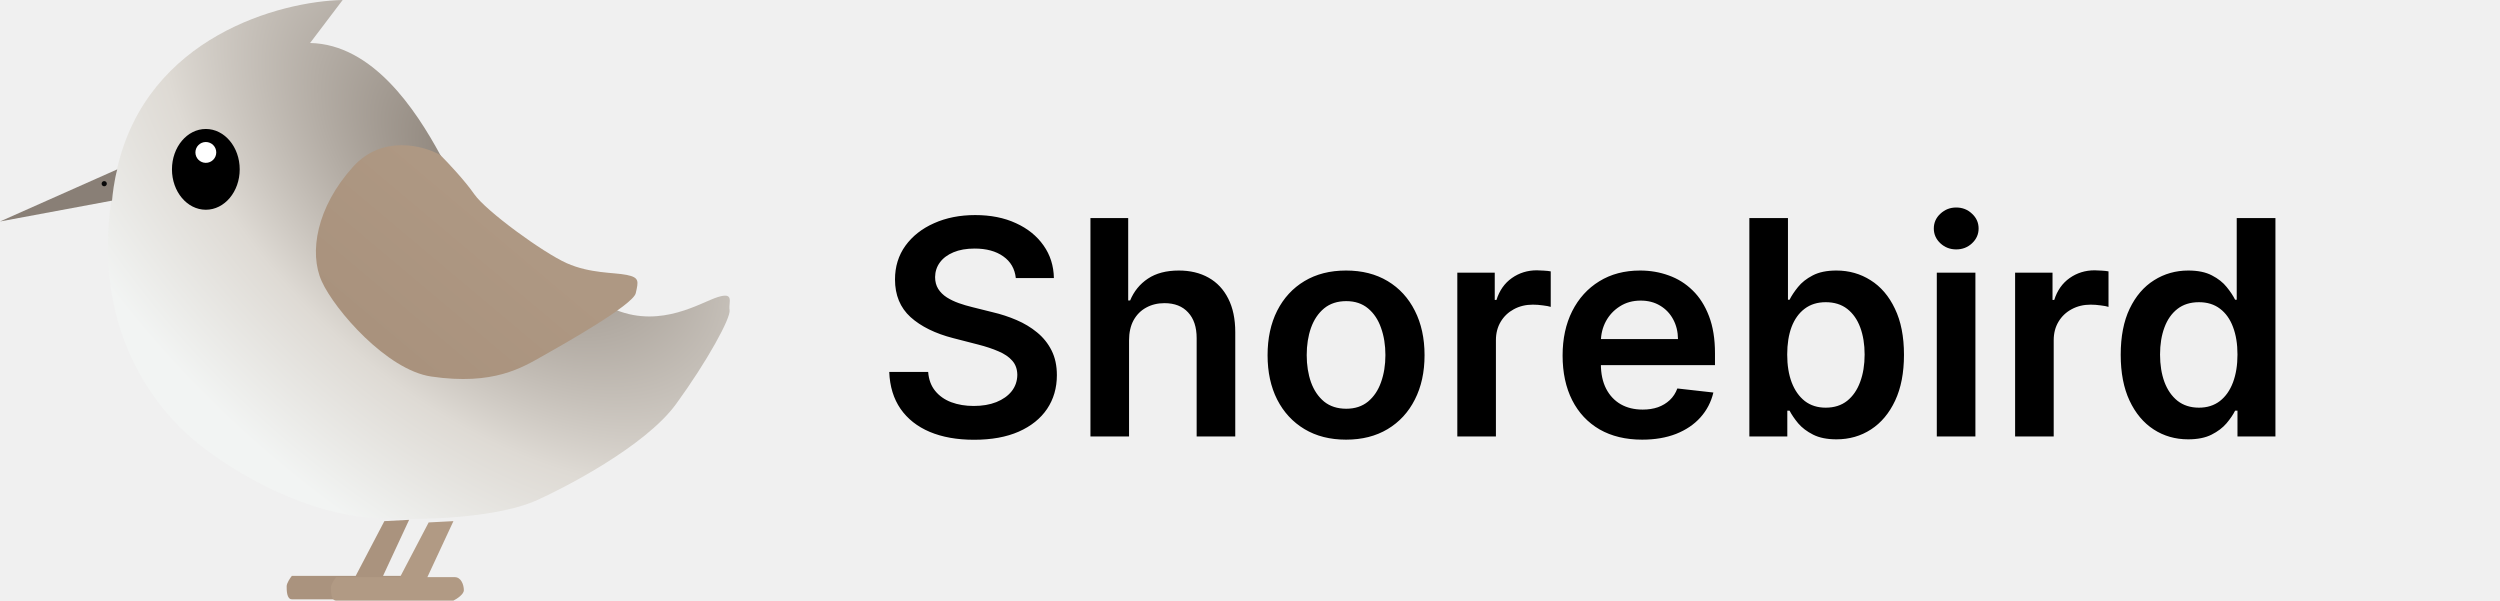
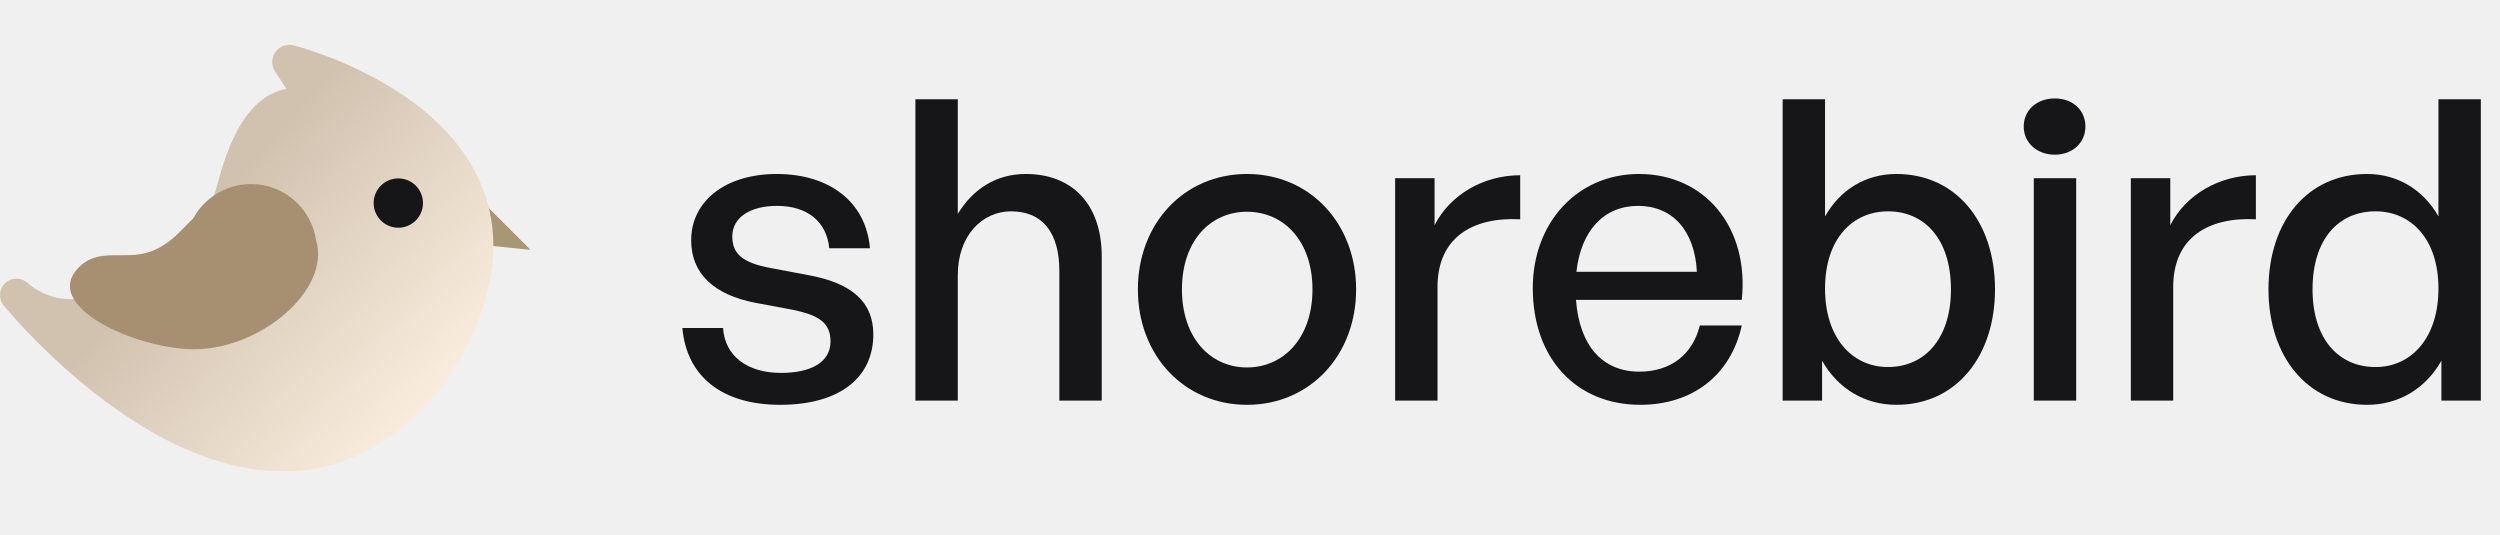
- <svg xmlns="http://www.w3.org/2000/svg" width="1665" height="400" viewBox="0 0 1665 400" fill="none">
-   <path d="M78.1 111.932C98.23 24.469 186.561 0.868 228.21 0L206.518 28.634C248.167 29.502 276.801 72.886 293.287 103.255C305.435 132.757 380.056 194.363 410.425 206.511C440.794 218.658 466.825 201.305 478.105 197.834C489.385 194.363 485.047 201.305 485.915 206.511C486.782 211.717 471.164 240.351 450.339 268.985C429.514 297.618 374.85 325.385 357.496 333.194C340.142 341.003 304.567 347.077 254.241 345.342C203.915 343.606 157.059 314.972 133.632 296.751C110.204 278.529 52.936 221.262 78.1 111.932Z" fill="url(#paint0_radial_536_26)" />
-   <path d="M235.135 111.066C254.572 89.547 281.991 96.893 293.271 103.256C298.188 108.173 309.584 120.263 315.831 129.287C323.64 140.567 361.819 168.333 377.437 175.275C393.056 182.216 408.674 181.349 417.351 183.084C426.028 184.819 425.16 187.423 423.425 195.232C421.69 203.041 375.702 229.072 361.819 236.881C347.936 244.69 328.847 256.889 287.197 250.764C257.696 246.426 222.988 206.512 214.311 187.423C205.634 168.333 210.84 137.964 235.135 111.066Z" fill="url(#paint1_linear_536_26)" />
-   <path d="M0 147.504L78.092 112.796C76.01 120.432 74.911 129.861 74.621 133.621L0 147.504Z" fill="#897F76" />
-   <circle cx="69.41" cy="122.34" r="1.735" fill="#070707" />
-   <ellipse cx="137.086" cy="112.793" rx="22.56" ry="26.898" fill="black" />
-   <circle cx="137.085" cy="101.518" r="6.942" fill="white" />
-   <path d="M194.385 383.516H236.902L255.991 347.073L272.477 346.206L255.123 383.516H273.345C277.683 383.516 279.419 388.722 279.419 392.193C279.419 394.97 274.791 397.978 272.477 399.135H194.385C190.914 399.135 190.914 393.061 190.914 390.458C190.914 388.375 193.228 384.962 194.385 383.516Z" fill="#AA937E" />
-   <path d="M223.89 384.382H266.407L285.496 347.938L301.982 347.071L284.628 384.382H302.85C307.188 384.382 308.924 389.588 308.924 393.058C308.924 395.835 304.296 398.843 301.982 400H223.89C220.419 400 220.419 393.926 220.419 391.323C220.419 389.241 222.733 385.828 223.89 384.382Z" fill="#B19A84" />
-   <path d="M676.537 185.213C675.875 179.01 673.081 174.181 668.157 170.724C663.28 167.268 656.935 165.54 649.123 165.54C643.63 165.54 638.919 166.368 634.989 168.025C631.059 169.683 628.053 171.932 625.969 174.773C623.886 177.613 622.821 180.857 622.773 184.503C622.773 187.533 623.46 190.161 624.833 192.386C626.253 194.612 628.171 196.506 630.586 198.068C633.001 199.583 635.676 200.862 638.611 201.903C641.547 202.945 644.506 203.821 647.489 204.531L661.126 207.94C666.618 209.219 671.897 210.947 676.964 213.125C682.077 215.303 686.646 218.049 690.671 221.363C694.743 224.678 697.963 228.679 700.33 233.366C702.698 238.054 703.881 243.546 703.881 249.844C703.881 258.366 701.703 265.871 697.347 272.358C692.991 278.797 686.694 283.84 678.455 287.486C670.264 291.084 660.344 292.883 648.697 292.883C637.38 292.883 627.555 291.131 619.222 287.628C610.936 284.124 604.449 279.01 599.762 272.287C595.122 265.563 592.612 257.372 592.233 247.713H618.157C618.536 252.779 620.098 256.993 622.844 260.355C625.59 263.717 629.165 266.226 633.569 267.883C638.019 269.541 642.991 270.369 648.483 270.369C654.213 270.369 659.232 269.517 663.54 267.812C667.896 266.06 671.305 263.646 673.768 260.568C676.23 257.443 677.484 253.797 677.532 249.631C677.484 245.843 676.372 242.718 674.194 240.256C672.016 237.746 668.962 235.663 665.032 234.006C661.149 232.301 656.604 230.786 651.395 229.46L634.847 225.199C622.868 222.121 613.398 217.457 606.438 211.207C599.525 204.91 596.069 196.553 596.069 186.136C596.069 177.566 598.389 170.061 603.029 163.622C607.716 157.183 614.085 152.187 622.134 148.636C630.183 145.038 639.298 143.238 649.478 143.238C659.8 143.238 668.843 145.038 676.608 148.636C684.421 152.187 690.553 157.135 695.003 163.48C699.454 169.777 701.751 177.022 701.893 185.213H676.537ZM751.946 226.761V290.682H726.236V145.227H751.378V200.128H752.656C755.213 193.972 759.166 189.119 764.517 185.568C769.915 181.97 776.78 180.17 785.113 180.17C792.689 180.17 799.294 181.756 804.929 184.929C810.563 188.101 814.919 192.741 817.997 198.849C821.122 204.957 822.684 212.415 822.684 221.221V290.682H796.974V225.199C796.974 217.86 795.08 212.154 791.292 208.082C787.552 203.963 782.296 201.903 775.525 201.903C770.98 201.903 766.908 202.898 763.309 204.886C759.758 206.827 756.965 209.645 754.929 213.338C752.94 217.031 751.946 221.506 751.946 226.761ZM896.477 292.812C885.824 292.812 876.591 290.469 868.778 285.781C860.966 281.094 854.905 274.536 850.596 266.108C846.335 257.68 844.204 247.831 844.204 236.562C844.204 225.293 846.335 215.421 850.596 206.946C854.905 198.47 860.966 191.889 868.778 187.202C876.591 182.514 885.824 180.17 896.477 180.17C907.131 180.17 916.363 182.514 924.176 187.202C931.988 191.889 938.025 198.47 942.287 206.946C946.595 215.421 948.75 225.293 948.75 236.562C948.75 247.831 946.595 257.68 942.287 266.108C938.025 274.536 931.988 281.094 924.176 285.781C916.363 290.469 907.131 292.812 896.477 292.812ZM896.619 272.216C902.396 272.216 907.225 270.63 911.108 267.457C914.99 264.238 917.879 259.929 919.773 254.531C921.714 249.133 922.684 243.12 922.684 236.491C922.684 229.815 921.714 223.778 919.773 218.381C917.879 212.935 914.99 208.603 911.108 205.383C907.225 202.164 902.396 200.554 896.619 200.554C890.701 200.554 885.776 202.164 881.846 205.383C877.964 208.603 875.052 212.935 873.111 218.381C871.217 223.778 870.27 229.815 870.27 236.491C870.27 243.12 871.217 249.133 873.111 254.531C875.052 259.929 877.964 264.238 881.846 267.457C885.776 270.63 890.701 272.216 896.619 272.216ZM970.572 290.682V181.591H995.501V199.773H996.637C998.626 193.475 1002.03 188.622 1006.86 185.213C1011.74 181.756 1017.3 180.028 1023.55 180.028C1024.97 180.028 1026.56 180.099 1028.31 180.241C1030.11 180.336 1031.6 180.502 1032.79 180.738V204.389C1031.7 204.01 1029.97 203.679 1027.6 203.395C1025.28 203.063 1023.03 202.898 1020.86 202.898C1016.17 202.898 1011.95 203.916 1008.21 205.952C1004.52 207.94 1001.61 210.71 999.478 214.261C997.347 217.812 996.282 221.908 996.282 226.548V290.682H970.572ZM1093.67 292.812C1082.73 292.812 1073.29 290.54 1065.33 285.994C1057.43 281.401 1051.34 274.915 1047.08 266.534C1042.82 258.106 1040.69 248.186 1040.69 236.775C1040.69 225.554 1042.82 215.705 1047.08 207.23C1051.39 198.707 1057.4 192.078 1065.12 187.344C1072.84 182.561 1081.91 180.17 1092.32 180.17C1099.05 180.17 1105.39 181.259 1111.36 183.437C1117.37 185.568 1122.67 188.882 1127.27 193.381C1131.91 197.879 1135.55 203.608 1138.2 210.568C1140.85 217.481 1142.18 225.72 1142.18 235.284V243.167H1052.76V225.838H1117.54C1117.49 220.914 1116.42 216.534 1114.34 212.699C1112.26 208.816 1109.34 205.762 1105.6 203.537C1101.91 201.311 1097.6 200.199 1092.68 200.199C1087.42 200.199 1082.81 201.477 1078.83 204.034C1074.85 206.543 1071.75 209.858 1069.52 213.977C1067.35 218.049 1066.23 222.523 1066.19 227.4V242.528C1066.19 248.873 1067.35 254.318 1069.67 258.863C1071.99 263.362 1075.23 266.818 1079.4 269.233C1083.56 271.6 1088.44 272.784 1094.03 272.784C1097.77 272.784 1101.15 272.263 1104.18 271.221C1107.21 270.132 1109.84 268.546 1112.07 266.463C1114.29 264.38 1115.97 261.799 1117.11 258.721L1141.11 261.42C1139.6 267.765 1136.71 273.305 1132.45 278.04C1128.24 282.727 1122.84 286.373 1116.26 288.977C1109.68 291.534 1102.15 292.812 1093.67 292.812ZM1165.07 290.682V145.227H1190.78V199.631H1191.84C1193.17 196.979 1195.04 194.162 1197.45 191.179C1199.87 188.148 1203.14 185.568 1207.25 183.437C1211.37 181.259 1216.63 180.17 1223.02 180.17C1231.45 180.17 1239.05 182.325 1245.82 186.633C1252.64 190.895 1258.04 197.216 1262.01 205.596C1266.04 213.93 1268.05 224.157 1268.05 236.278C1268.05 248.257 1266.09 258.437 1262.16 266.818C1258.23 275.199 1252.88 281.591 1246.1 285.994C1239.33 290.398 1231.66 292.599 1223.09 292.599C1216.84 292.599 1211.66 291.558 1207.54 289.474C1203.42 287.391 1200.11 284.881 1197.6 281.946C1195.13 278.963 1193.22 276.146 1191.84 273.494H1190.35V290.682H1165.07ZM1190.28 236.136C1190.28 243.191 1191.27 249.37 1193.26 254.673C1195.3 259.976 1198.21 264.119 1202 267.102C1205.83 270.038 1210.47 271.506 1215.92 271.506C1221.6 271.506 1226.36 269.99 1230.2 266.96C1234.03 263.882 1236.92 259.692 1238.86 254.389C1240.85 249.039 1241.84 242.954 1241.84 236.136C1241.84 229.365 1240.87 223.352 1238.93 218.096C1236.99 212.841 1234.1 208.721 1230.27 205.738C1226.43 202.755 1221.65 201.264 1215.92 201.264C1210.43 201.264 1205.76 202.708 1201.93 205.596C1198.09 208.485 1195.18 212.533 1193.19 217.741C1191.25 222.95 1190.28 229.081 1190.28 236.136ZM1289.91 290.682V181.591H1315.62V290.682H1289.91ZM1302.83 166.108C1298.76 166.108 1295.26 164.758 1292.32 162.059C1289.39 159.313 1287.92 156.023 1287.92 152.187C1287.92 148.305 1289.39 145.014 1292.32 142.315C1295.26 139.569 1298.76 138.196 1302.83 138.196C1306.95 138.196 1310.46 139.569 1313.34 142.315C1316.28 145.014 1317.75 148.305 1317.75 152.187C1317.75 156.023 1316.28 159.313 1313.34 162.059C1310.46 164.758 1306.95 166.108 1302.83 166.108ZM1342.06 290.682V181.591H1366.98V199.773H1368.12C1370.11 193.475 1373.52 188.622 1378.35 185.213C1383.23 181.756 1388.79 180.028 1395.04 180.028C1396.46 180.028 1398.05 180.099 1399.8 180.241C1401.6 180.336 1403.09 180.502 1404.27 180.738V204.389C1403.18 204.01 1401.45 203.679 1399.09 203.395C1396.77 203.063 1394.52 202.898 1392.34 202.898C1387.65 202.898 1383.44 203.916 1379.7 205.952C1376 207.94 1373.09 210.71 1370.96 214.261C1368.83 217.812 1367.77 221.908 1367.77 226.548V290.682H1342.06ZM1457.34 292.599C1448.77 292.599 1441.1 290.398 1434.33 285.994C1427.56 281.591 1422.21 275.199 1418.28 266.818C1414.35 258.437 1412.39 248.257 1412.39 236.278C1412.39 224.157 1414.37 213.93 1418.35 205.596C1422.38 197.216 1427.8 190.895 1434.62 186.633C1441.43 182.325 1449.03 180.17 1457.41 180.17C1463.81 180.17 1469.06 181.259 1473.18 183.437C1477.3 185.568 1480.57 188.148 1482.98 191.179C1485.4 194.162 1487.27 196.979 1488.59 199.631H1489.66V145.227H1515.44V290.682H1490.16V273.494H1488.59C1487.27 276.146 1485.35 278.963 1482.84 281.946C1480.33 284.881 1477.02 287.391 1472.9 289.474C1468.78 291.558 1463.59 292.599 1457.34 292.599ZM1464.52 271.506C1469.96 271.506 1474.6 270.038 1478.44 267.102C1482.27 264.119 1485.18 259.976 1487.17 254.673C1489.16 249.37 1490.16 243.191 1490.16 236.136C1490.16 229.081 1489.16 222.95 1487.17 217.741C1485.23 212.533 1482.34 208.485 1478.51 205.596C1474.72 202.708 1470.06 201.264 1464.52 201.264C1458.79 201.264 1454.01 202.755 1450.17 205.738C1446.34 208.721 1443.45 212.841 1441.51 218.096C1439.56 223.352 1438.59 229.365 1438.59 236.136C1438.59 242.954 1439.56 249.039 1441.51 254.389C1443.49 259.692 1446.41 263.882 1450.24 266.96C1454.12 269.99 1458.88 271.506 1464.52 271.506Z" fill="black" />
+ <svg xmlns="http://www.w3.org/2000/svg" width="823" height="176" viewBox="0 0 823 176" fill="none">
+   <path d="M287.496 110.052C287.496 124.42 276.305 133.263 256.824 133.263C237.482 133.263 226.014 123.73 224.633 107.979H238.034C238.587 117.098 245.909 122.762 257.1 122.762C266.91 122.762 273.403 119.308 273.403 112.4C273.403 106.321 269.673 103.696 260.554 101.9L248.673 99.69C235.133 97.065 227.534 90.157 227.534 79.104C227.534 66.255 238.725 57.275 255.719 57.275C273.265 57.275 285.147 66.669 286.39 81.729H272.989C272.16 72.887 265.666 67.775 255.857 67.775C247.015 67.775 241.074 71.505 241.074 77.86C241.074 83.801 244.804 86.564 253.646 88.222L266.081 90.571C280.588 93.196 287.496 99.552 287.496 110.052Z" fill="#161619" />
+   <path d="M315.304 90.571V131.881H301.349V32.682H315.304V70.4C320.139 62.525 327.6 57.275 337.685 57.275C352.745 57.275 362.692 66.946 362.692 84.492V131.881H348.738V89.189C348.738 76.617 343.212 69.571 332.85 69.571C323.317 69.571 315.304 77.584 315.304 90.571Z" fill="#161619" />
+   <path d="M410.513 133.263C389.789 133.263 374.591 116.96 374.591 95.269C374.591 73.577 389.789 57.275 410.513 57.275C431.237 57.275 446.435 73.577 446.435 95.269C446.435 116.96 431.237 133.263 410.513 133.263ZM410.513 120.966C422.533 120.966 432.066 111.295 432.066 95.269C432.066 79.242 422.533 69.709 410.513 69.709C398.493 69.709 389.098 79.242 389.098 95.269C389.098 111.295 398.493 120.966 410.513 120.966Z" fill="#161619" />
+   <path d="M473.232 94.44V131.881H459.278V58.656H472.265V74.13C477.377 64.044 488.43 57.689 500.45 57.689V72.196C484.7 71.367 473.232 78.275 473.232 94.44Z" fill="#161619" />
+   <path d="M539.96 133.263C518.822 133.263 504.591 117.927 504.591 94.854C504.591 73.163 519.375 57.275 539.546 57.275C561.375 57.275 575.882 74.959 573.395 98.723H518.822C519.927 113.644 527.388 122.348 539.684 122.348C550.046 122.348 557.23 116.683 559.579 107.15H573.395C569.803 123.453 557.23 133.263 539.96 133.263ZM539.27 67.775C528.079 67.775 520.48 75.788 518.96 89.466H558.612C557.921 75.926 550.599 67.775 539.27 67.775Z" fill="#161619" />
+   <path d="M656.758 95.269C656.758 117.236 644.048 133.263 624.291 133.263C613.929 133.263 605.087 128.012 599.837 118.756V131.881H586.85V32.682H600.804V71.229C605.916 62.248 614.343 57.275 624.291 57.275C643.91 57.275 656.758 73.025 656.758 95.269ZM642.252 95.269C642.252 78.689 633.548 69.571 621.528 69.571C609.922 69.571 600.804 78.551 600.804 94.992C600.804 111.157 609.646 120.828 621.528 120.828C633.548 120.828 642.252 111.571 642.252 95.269Z" fill="#161619" />
+   <path d="M686.518 41.663C686.518 46.913 682.373 50.919 676.432 50.919C670.491 50.919 666.208 46.913 666.208 41.663C666.208 36.274 670.491 32.406 676.432 32.406C682.373 32.406 686.518 36.274 686.518 41.663ZM683.478 131.881H669.524V58.656H683.478V131.881Z" fill="#161619" />
+   <path d="M715.422 94.44V131.881H701.468V58.656H714.455V74.13C719.567 64.044 730.62 57.689 742.64 57.689V72.196C726.89 71.367 715.422 78.275 715.422 94.44Z" fill="#161619" />
+   <path d="M746.782 95.269C746.782 73.025 759.492 57.275 779.249 57.275C789.059 57.275 797.625 62.248 802.736 71.229V32.682H816.691V131.881H803.704V118.756C798.453 128.012 789.611 133.263 779.249 133.263C759.492 133.263 746.782 117.236 746.782 95.269ZM761.288 95.269C761.288 111.571 769.854 120.828 782.012 120.828C793.894 120.828 802.736 111.157 802.736 94.992C802.736 78.551 793.618 69.571 782.012 69.571C769.854 69.571 761.288 78.689 761.288 95.269Z" fill="#161619" />
+   <path d="M174.65 82.249L158.412 66.011C159.34 69.276 161.578 79.325 161.707 80.933L174.65 82.249Z" fill="#A79772" />
+   <path fill-rule="evenodd" clip-rule="evenodd" d="M146.446 126.167L146.581 125.994L146.701 125.81C159.445 106.358 163.713 89.465 162.077 74.905C160.44 60.339 152.99 48.945 143.932 40.315C126.053 23.278 100.919 16.055 96.726 14.928C95.561 14.615 94.18 14.647 92.861 15.268C91.582 15.871 90.723 16.856 90.231 17.837C89.283 19.727 89.498 21.886 90.552 23.515L94.279 29.271C93.22 29.455 92.138 29.75 91.041 30.172C82.926 33.293 76.427 42.56 71.989 59.202C66.964 78.048 57.111 87.647 47.616 92.691C37.913 97.846 28.107 98.486 23.091 98.486C18.823 98.486 15.302 97.153 12.807 95.776C11.565 95.091 10.61 94.413 9.986 93.925C9.676 93.683 9.452 93.491 9.321 93.375C9.255 93.317 9.213 93.278 9.196 93.261L9.189 93.255C7.144 91.263 3.899 91.201 1.779 93.121C-0.35 95.049 -0.602 98.305 1.205 100.538L5.412 97.133C1.205 100.538 1.206 100.539 1.208 100.542L1.213 100.548L1.229 100.567L1.282 100.633C1.328 100.688 1.392 100.766 1.475 100.867C1.642 101.068 1.884 101.358 2.199 101.728C2.827 102.469 3.746 103.532 4.93 104.85C7.296 107.487 10.728 111.153 15.023 115.314C23.584 123.608 35.712 133.999 49.784 142.084C63.81 150.143 80.218 156.167 97.181 155.055C114.403 153.927 131.413 145.495 146.446 126.167ZM29.143 120.806C57.163 144.477 104.688 171.032 142.17 122.841C167.551 84.1 156.316 58.547 138.428 42.602C156.318 58.547 167.557 84.1 142.173 122.844C104.69 171.037 57.163 144.478 29.143 120.806ZM106.985 38.94C106.72 38.675 106.44 38.413 106.146 38.157C106.44 38.414 106.721 38.676 106.986 38.942L106.985 38.94ZM5.923 97.593C5.619 97.333 5.447 97.167 5.415 97.135C5.414 97.134 5.413 97.133 5.413 97.133C5.413 97.133 5.587 97.305 5.923 97.593Z" fill="url(#paint0_linear_1184_11468)" />
+   <path fill-rule="evenodd" clip-rule="evenodd" d="M63.587 71.932C67.252 65.178 74.406 60.592 82.63 60.592C93.515 60.592 102.524 68.625 104.052 79.086C108.954 95.398 85.773 114.972 63.955 114.972C44.741 114.972 13.067 100.624 26.065 87.908C30.073 83.988 34.546 84.008 39.34 84.03C42.879 84.046 46.593 84.063 50.423 82.495C55.087 80.586 58.163 77.433 61.118 74.402C61.94 73.559 62.752 72.726 63.587 71.932Z" fill="#A78F72" />
+   <path d="M131.126 74.966C126.642 74.966 123.007 71.331 123.007 66.847C123.007 62.363 126.642 58.728 131.126 58.728C135.61 58.728 139.245 62.363 139.245 66.847C139.245 71.331 135.61 74.966 131.126 74.966Z" fill="#161619" />
  <defs>
-     <radialGradient id="paint0_radial_536_26" cx="0" cy="0" r="1" gradientUnits="userSpaceOnUse" gradientTransform="translate(327.699 115.509) rotate(131.66) scale(277.887 493.14)">
-       <stop offset="0.026" stop-color="#897F75" />
-       <stop offset="0.539" stop-color="#DEDAD4" />
-       <stop offset="0.861" stop-color="#F2F4F3" />
-     </radialGradient>
-     <linearGradient id="paint1_linear_536_26" x1="332.317" y1="146.641" x2="259.431" y2="233.41" gradientUnits="userSpaceOnUse">
-       <stop stop-color="#AE9883" />
-       <stop offset="1" stop-color="#A9927D" />
+     <linearGradient id="paint0_linear_1184_11468" x1="66.256" y1="71.738" x2="139.812" y2="136.213" gradientUnits="userSpaceOnUse">
+       <stop stop-color="#D1C2B0" />
+       <stop offset="1" stop-color="#FBEDDD" />
    </linearGradient>
  </defs>
</svg>
